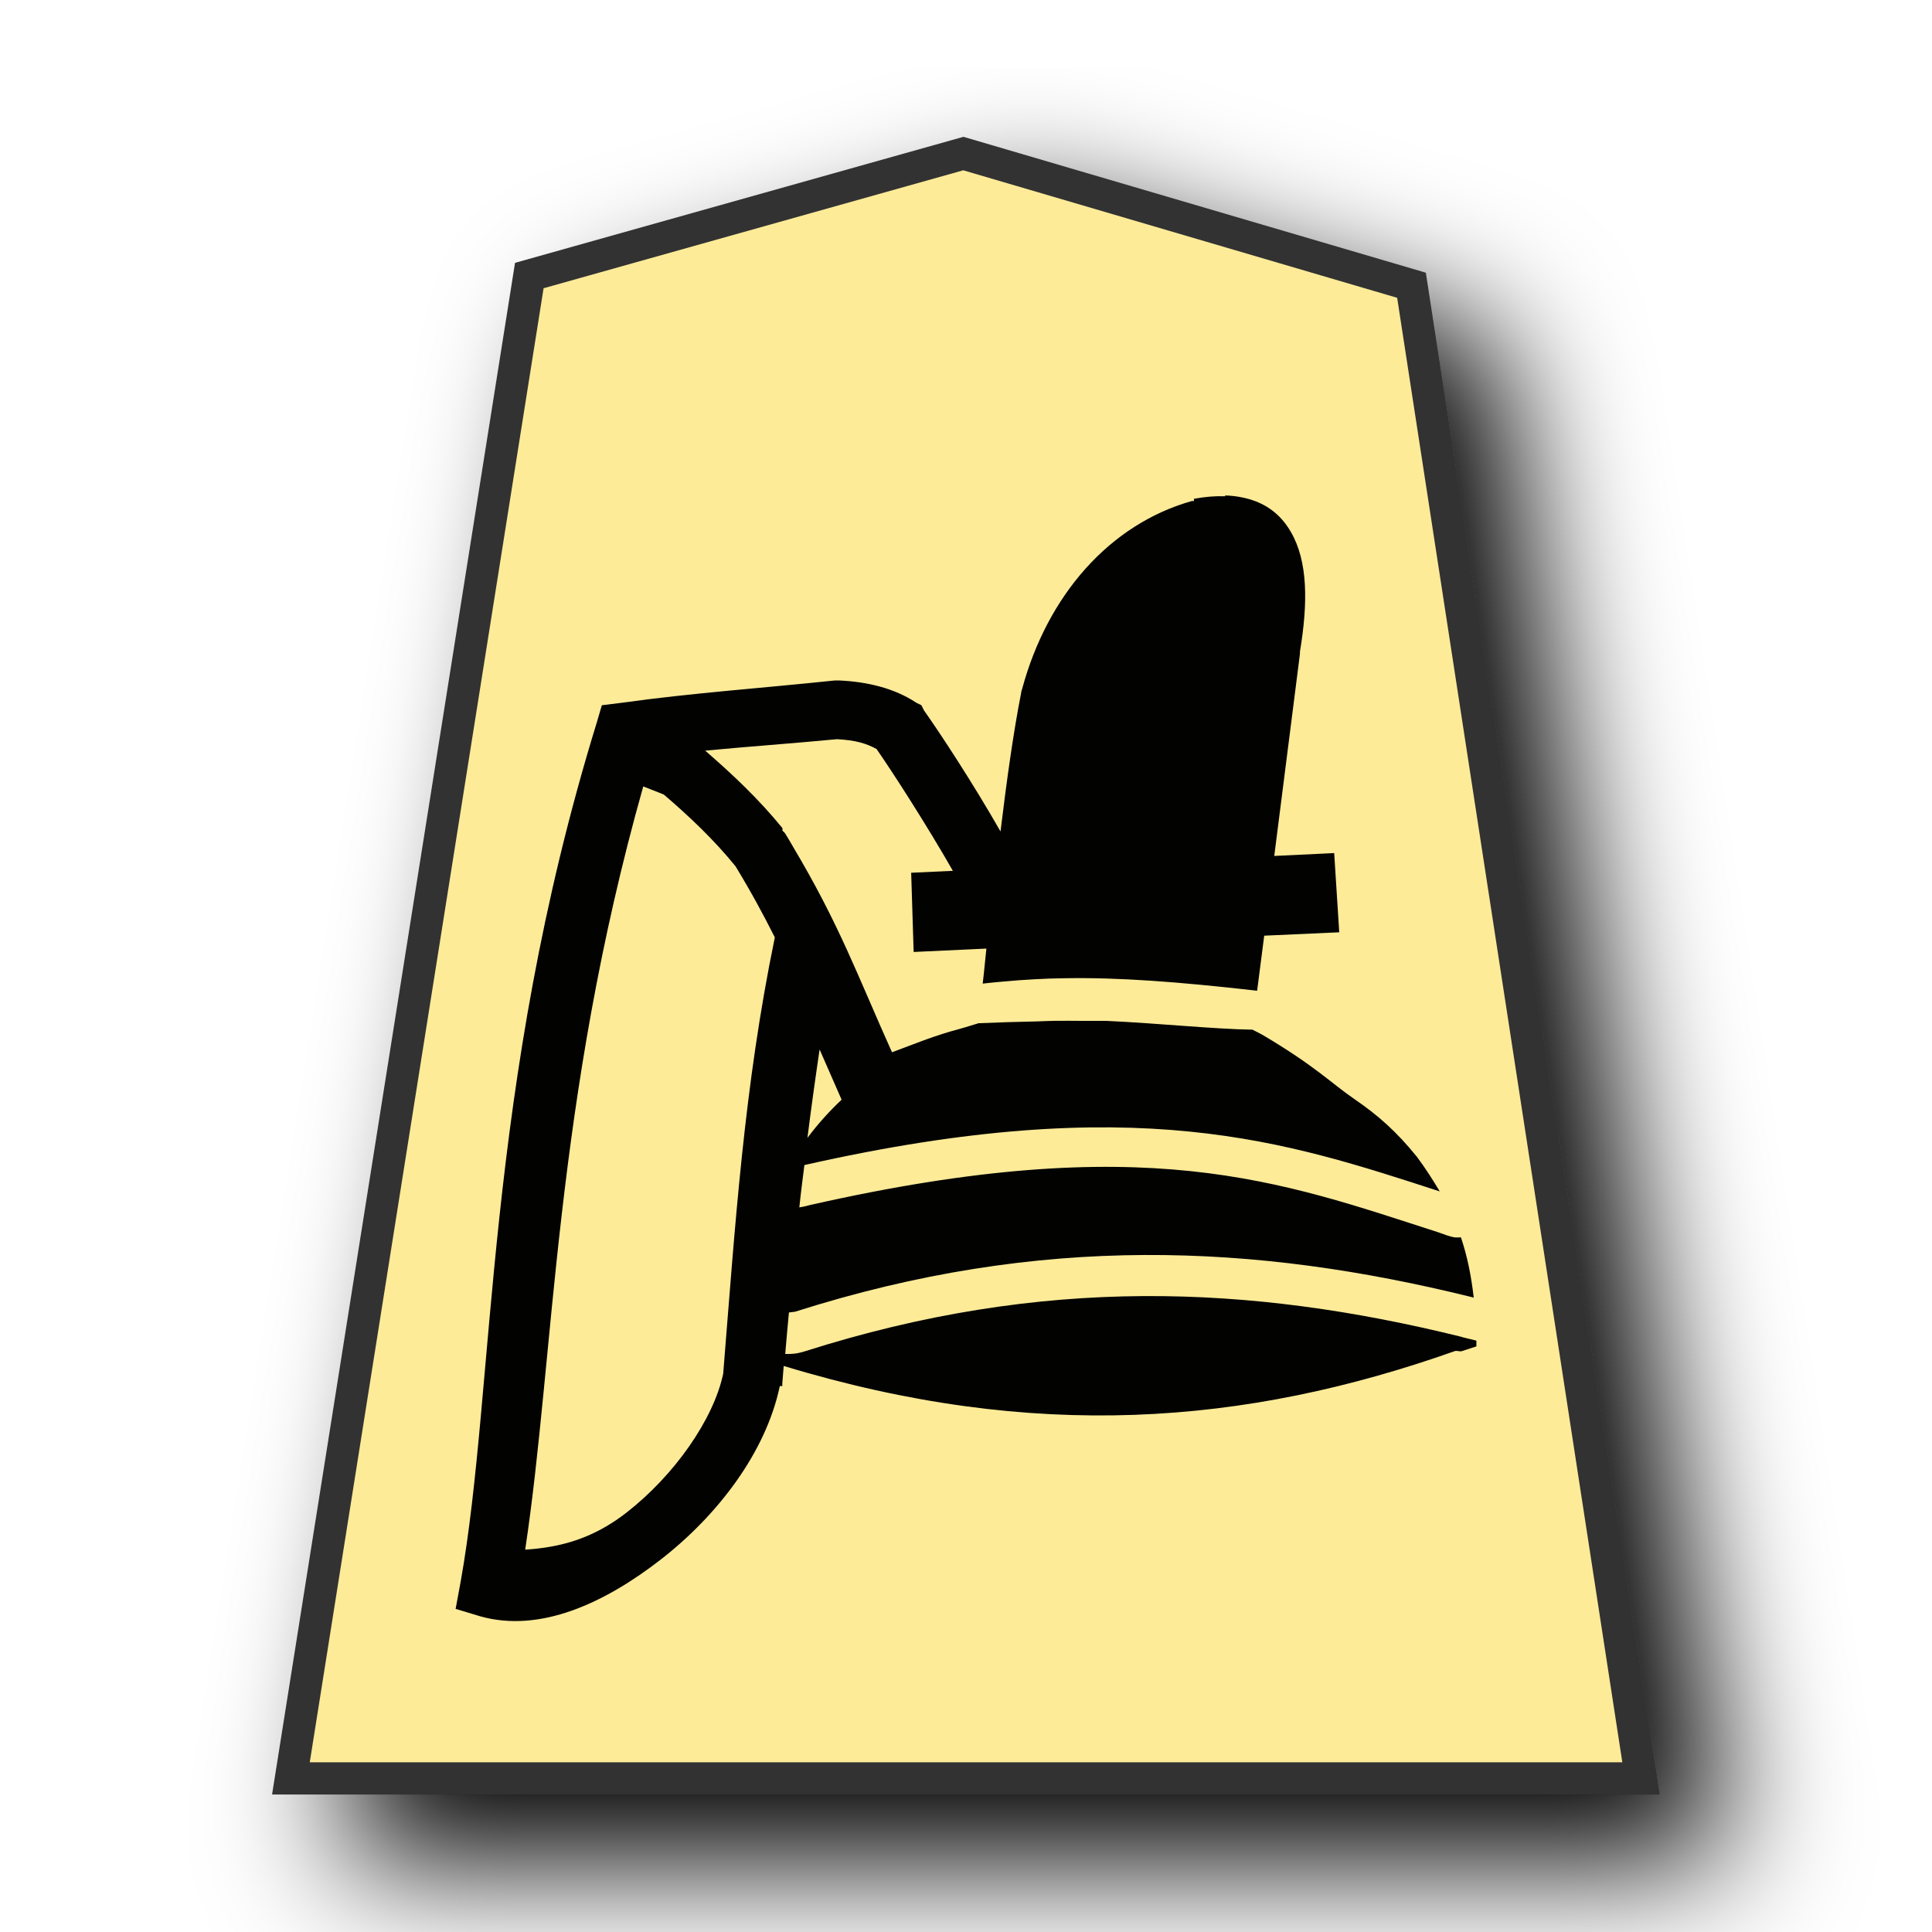
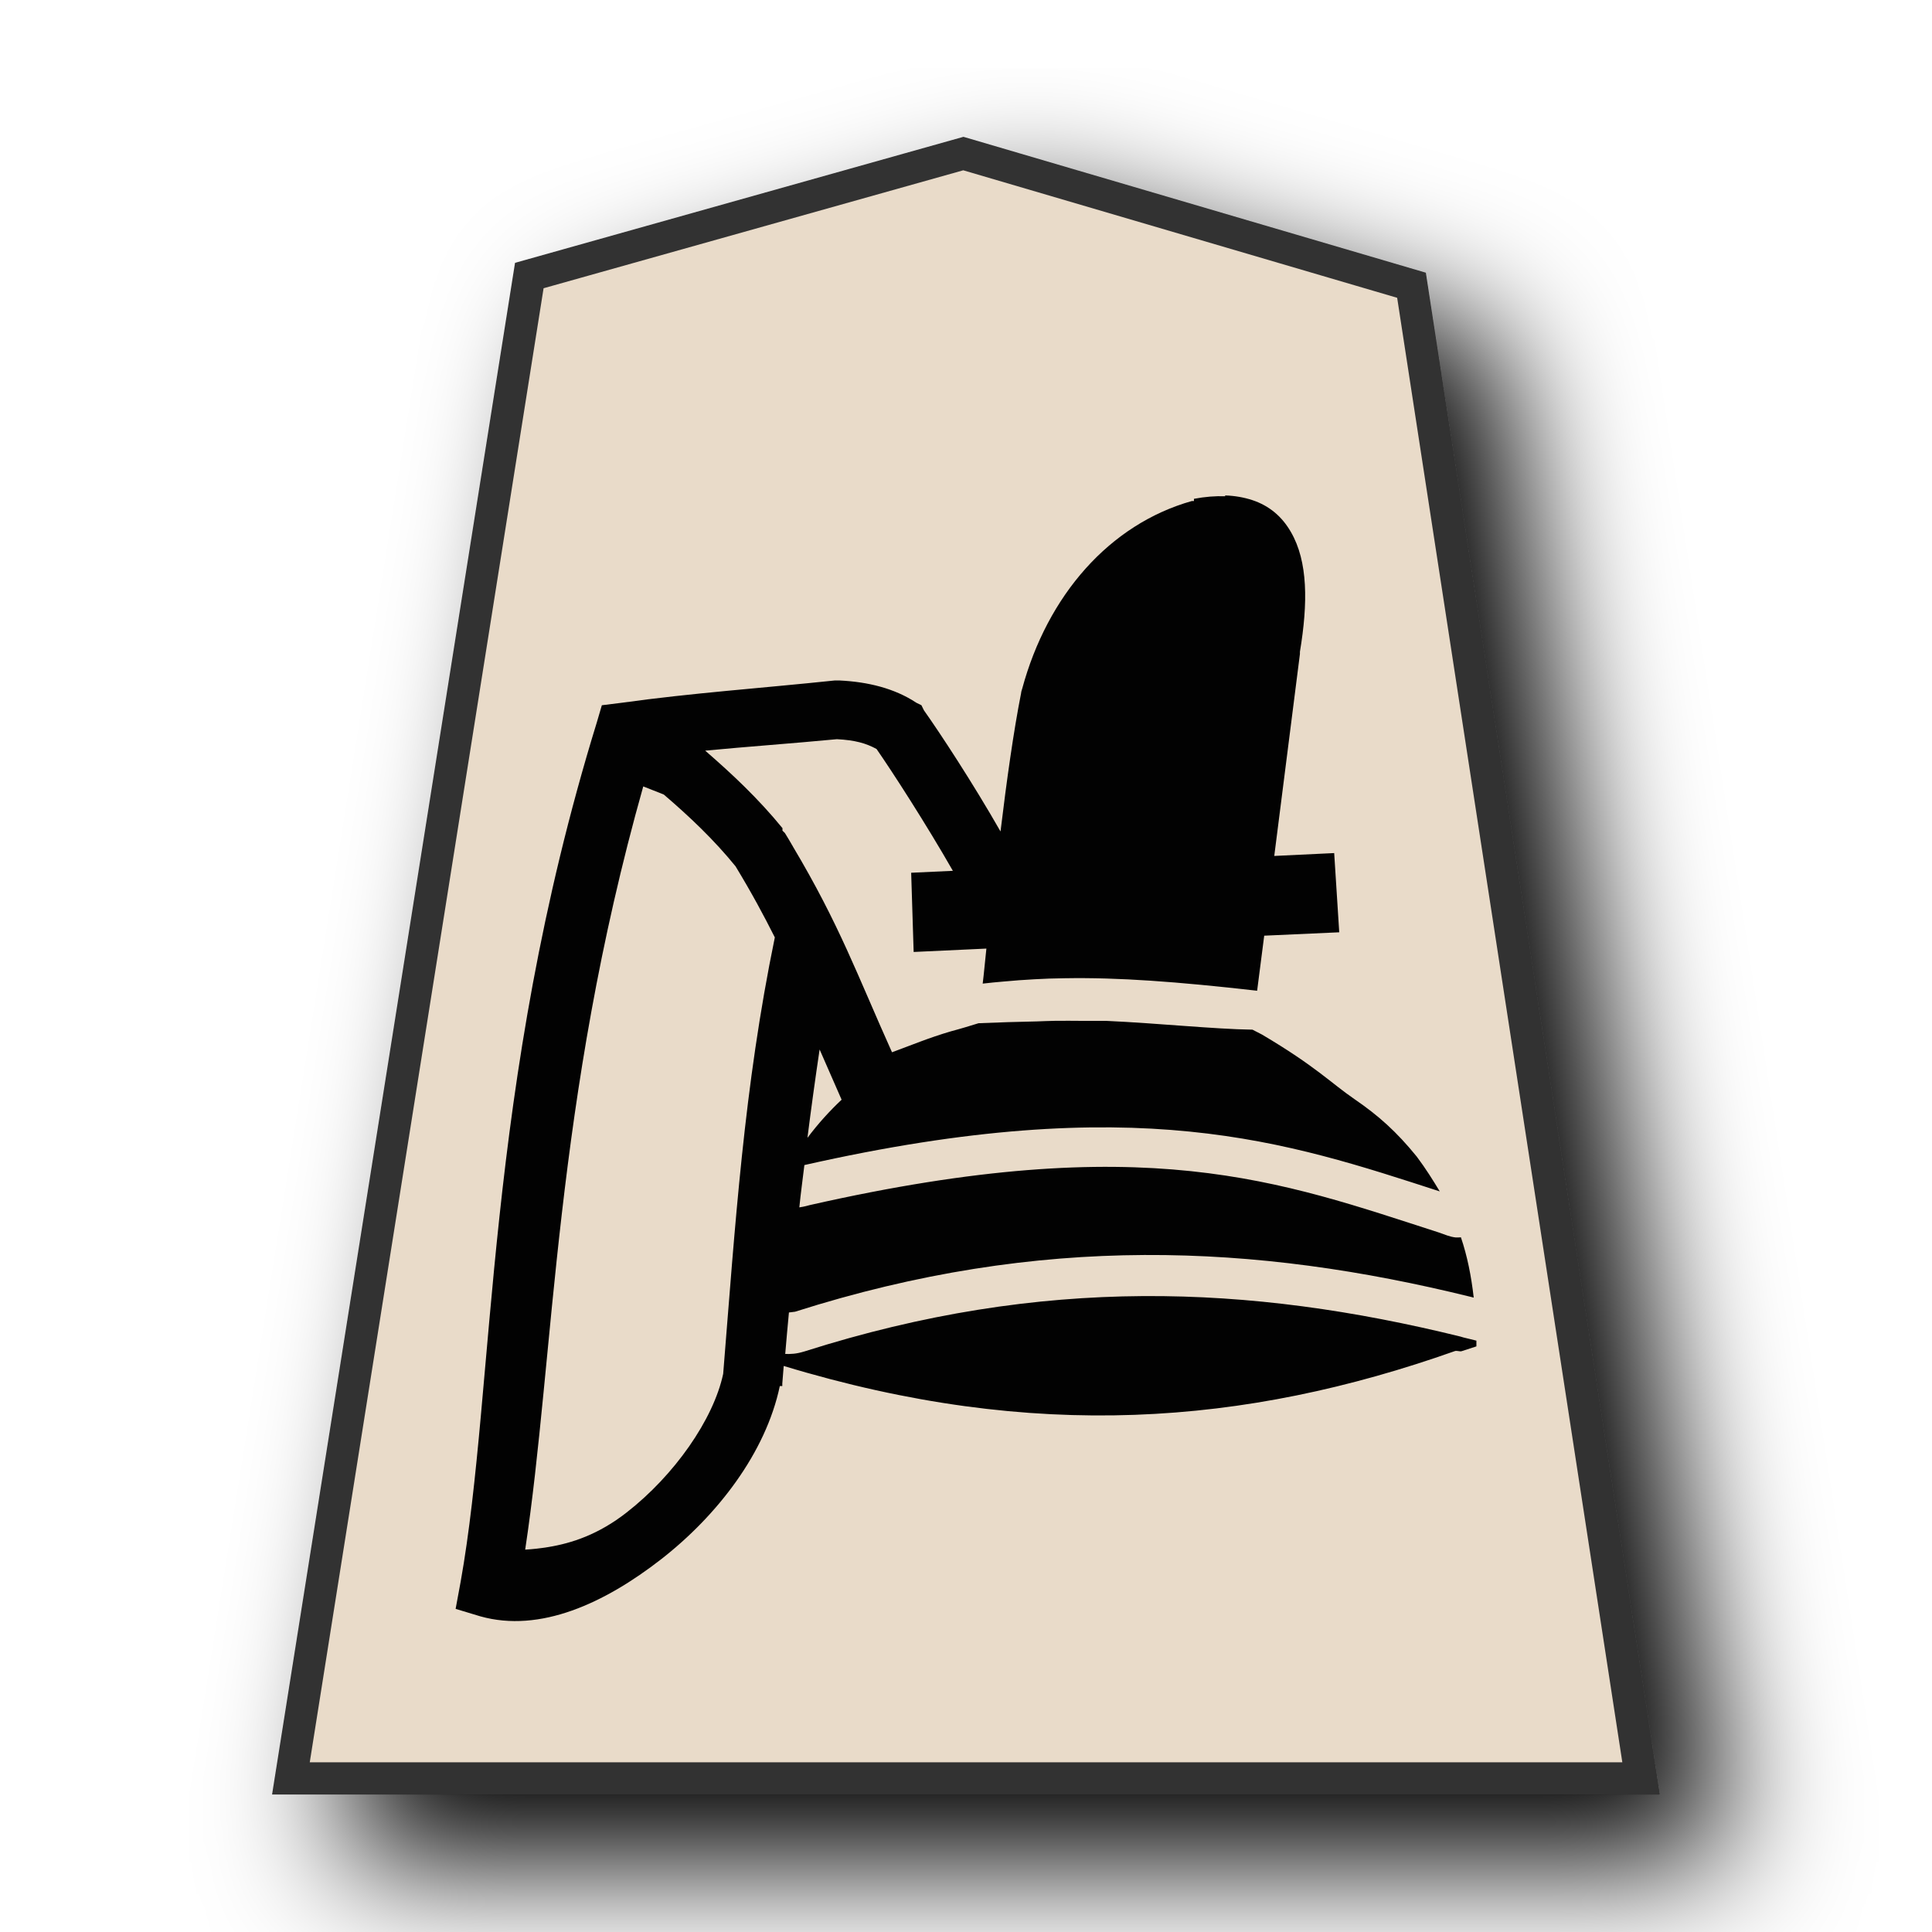
<svg xmlns="http://www.w3.org/2000/svg" viewBox="0 0 60 60" version="1.1" id="svg9">
  <defs id="defs1">
    <filter id="0KA_svg__a" x="-0.134" y="-0.11" width="1.318" height="1.262">
      <feGaussianBlur in="SourceAlpha" result="blur" stdDeviation="2" id="feGaussianBlur1" />
      <feOffset dx="2" dy="2" result="offsetBlur" id="feOffset1" />
      <feBlend in="SourceGraphic" in2="offsetBlur" id="feBlend1" />
    </filter>
  </defs>
-   <g fill="#fdc9dd" filter="url(#0KA_svg__a)" transform="translate(41.426 -1.78)scale(1.05)" id="g1">
-     <path fill="#cdbc68" d="m-10.96 6.237-12.838 3.608-7.051 44.45H9.085l-6.79-44.163z" id="path1" style="stroke:#333333;stroke-width:0.952;stroke-dasharray:none;fill:#fdeb98;fill-opacity:1" />
+   <g fill="#fdc9dd" filter="url(#0KA_svg__a)" transform="translate(41.426 -1.78)scale(1.05)" id="g1" style="fill:#e9dbc9;fill-opacity:1">
+     <path fill="#cdbc68" d="m-10.96 6.237-12.838 3.608-7.051 44.45H9.085l-6.79-44.163z" id="path1" style="stroke:#333333;stroke-width:0.952;stroke-dasharray:none;fill:#e9dbc9;fill-opacity:1" />
  </g>
  <path id="path6789" style="color:#000000;font-style:normal;font-variant:normal;font-weight:normal;font-stretch:normal;font-size:medium;line-height:normal;font-family:sans-serif;font-variant-ligatures:normal;font-variant-position:normal;font-variant-caps:normal;font-variant-numeric:normal;font-variant-alternates:normal;font-variant-east-asian:normal;font-feature-settings:normal;font-variation-settings:normal;text-indent:0;text-align:start;text-decoration:none;text-decoration-line:none;text-decoration-style:solid;text-decoration-color:#000000;letter-spacing:normal;word-spacing:normal;text-transform:none;writing-mode:lr-tb;direction:ltr;text-orientation:mixed;dominant-baseline:auto;baseline-shift:baseline;text-anchor:start;white-space:normal;shape-padding:0;shape-margin:0;inline-size:0;clip-rule:nonzero;display:inline;overflow:visible;visibility:visible;opacity:0.99;isolation:auto;mix-blend-mode:normal;color-interpolation:sRGB;color-interpolation-filters:linearRGB;solid-color:#000000;solid-opacity:1;fill:#000000;fill-opacity:1;fill-rule:nonzero;stroke:none;stroke-width:2.452;stroke-linecap:butt;stroke-linejoin:miter;stroke-miterlimit:4;stroke-dasharray:none;stroke-dashoffset:0;stroke-opacity:1;color-rendering:auto;image-rendering:auto;shape-rendering:auto;text-rendering:auto;enable-background:accumulate;stop-color:#000000" d="m 38.054,15.412 c -0.304,-0.012 -0.629,0.014 -0.975,0.079 v 0.069 h -0.066 c -2.56,0.723 -4.484,2.931 -5.269,5.832 0,0 -0.033,0.093 -0.033,0.136 -0.231,1.162 -0.451,2.732 -0.639,4.294 -0.87,-1.524 -1.889,-3.072 -2.379,-3.763 l -0.077,-0.157 -0.157,-0.077 c -0.681,-0.451 -1.511,-0.65 -2.383,-0.692 h -0.077 -0.077 c -2.296,0.241 -4.431,0.388 -6.612,0.692 l -0.619,0.077 -0.157,0.535 C 15.031,33.803 15.388,43.07 14.307,49.116 l -0.157,0.849 0.765,0.231 c 1.858,0.524 3.864,-0.409 5.613,-1.769 1.749,-1.362 3.254,-3.309 3.69,-5.382 h 0.077 v -0.079 c 0.011,-0.189 0.033,-0.356 0.044,-0.545 7.775,2.361 14.333,1.841 20.841,-0.461 0.066,-0.025 0.157,0.025 0.22,0 l 0.451,-0.147 v -0.178 c -0.066,-0.018 -0.136,-0.033 -0.189,-0.047 -0.168,-0.037 -0.304,-0.076 -0.304,-0.079 -6.547,-1.612 -12.972,-1.896 -20.375,0.461 -0.136,0.041 -0.241,0.062 -0.335,0.071 -0.099,0.01 -0.189,0.01 -0.262,0.007 0.033,-0.43 0.077,-0.86 0.115,-1.288 0.055,-0.006 0.199,-0.025 0.189,-0.023 7.635,-2.433 14.295,-2.112 20.99,-0.461 0.022,0.006 0.066,0.016 0.088,0.023 -0.077,-0.671 -0.199,-1.287 -0.398,-1.873 -0.055,0.001 -0.105,0.009 -0.157,0.005 -0.189,-0.019 -0.335,-0.09 -0.535,-0.157 -4.903,-1.58 -9.109,-3.212 -19.529,-0.849 -0.044,0.011 -0.157,0.047 -0.325,0.071 0.044,-0.44 0.105,-0.881 0.157,-1.314 10.321,-2.333 14.999,-0.713 19.732,0.818 -0.21,-0.346 -0.43,-0.702 -0.713,-1.079 -0.629,-0.776 -1.197,-1.281 -1.934,-1.785 -0.734,-0.503 -1.199,-1.017 -2.876,-2.008 l -0.147,-0.076 -0.147,-0.075 c -1.184,-0.016 -2.916,-0.199 -4.542,-0.273 -0.241,-0.002 -0.493,8.39e-4 -0.744,0 -0.283,-0.001 -0.566,-0.006 -0.86,-8.39e-4 -0.178,0.003 -0.367,0.011 -0.556,0.018 -0.587,0.012 -1.186,0.029 -1.804,0.056 -0.273,0.084 -0.545,0.168 -0.86,0.252 -0.681,0.199 -1.255,0.44 -1.828,0.65 -1.081,-2.405 -1.628,-3.957 -3.082,-6.397 l -0.011,-0.025 -7.32e-4,0.004 c -0.077,-0.136 -0.147,-0.252 -0.231,-0.388 l -0.077,-0.077 v -0.077 c -0.744,-0.912 -1.565,-1.684 -2.4,-2.407 1.311,-0.126 2.664,-0.22 4.091,-0.356 0.566,0.03 0.902,0.126 1.23,0.304 0.482,0.692 1.552,2.35 2.371,3.784 l -1.295,0.06 0.077,2.46 2.259,-0.105 c -0.066,0.608 -0.066,0.692 -0.115,1.088 0.21,-0.026 0.43,-0.045 0.639,-0.064 8.41e-4,-1.05e-4 0.001,1.05e-4 0.002,0 0.325,-0.03 0.65,-0.055 0.964,-0.071 0.314,-0.018 0.619,-0.029 0.933,-0.032 1.685,-0.029 3.487,0.105 5.985,0.388 l 0.22,-1.71 2.33,-0.105 -0.157,-2.46 -1.861,0.089 0.797,-6.272 V 20.242 C 40.622,18.727 40.622,17.435 40.088,16.518 39.815,16.046 39.427,15.71 38.894,15.532 38.632,15.446 38.349,15.396 38.045,15.386 Z m -18.08,9.01 c 0.147,0.056 0.377,0.147 0.639,0.252 0.797,0.681 1.562,1.407 2.23,2.23 0.503,0.828 0.881,1.534 1.22,2.208 -0.964,4.672 -1.23,8.942 -1.604,13.554 -0.304,1.424 -1.52,3.154 -2.998,4.305 -0.87,0.681 -1.697,0.954 -2.438,1.075 -0.252,0.041 -0.482,0.066 -0.713,0.079 0.912,-6.019 0.902,-13.912 3.668,-23.706 z m 5.481,8.175 h 8.4e-4 l 0.681,1.555 c -0.367,0.346 -0.723,0.734 -1.061,1.185 0.115,-0.912 0.241,-1.822 0.377,-2.739 z" />
</svg>
